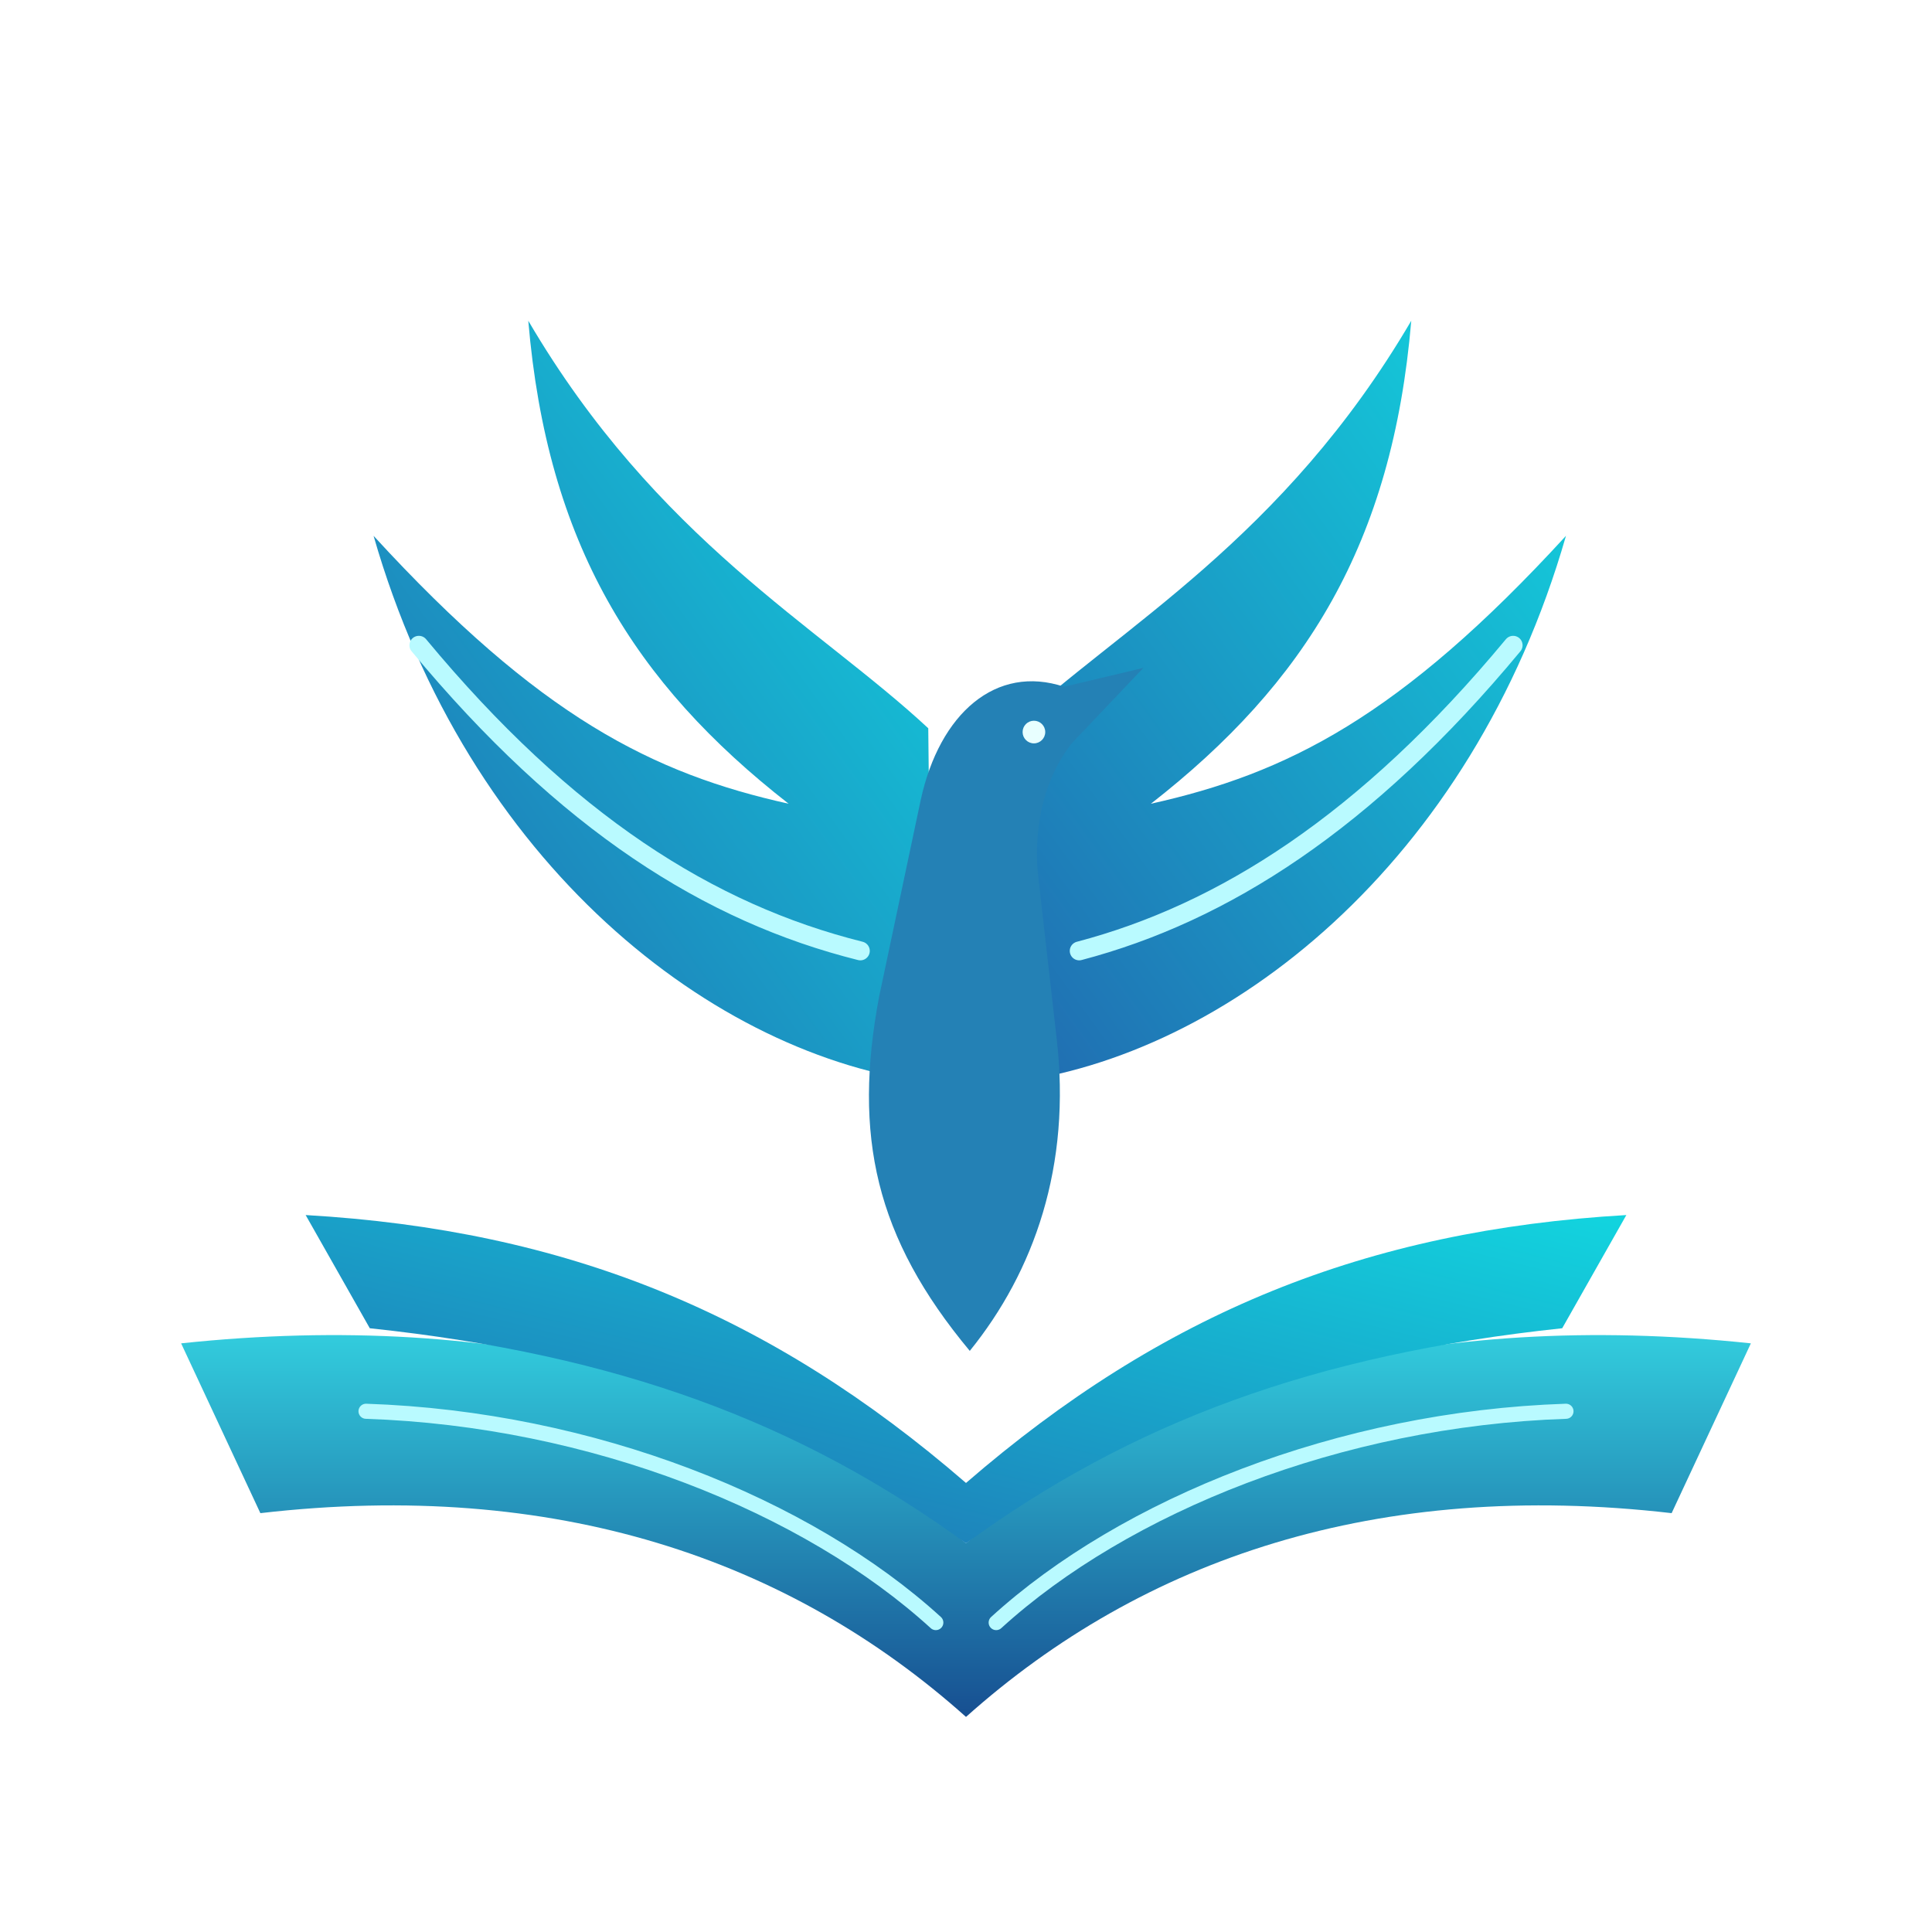
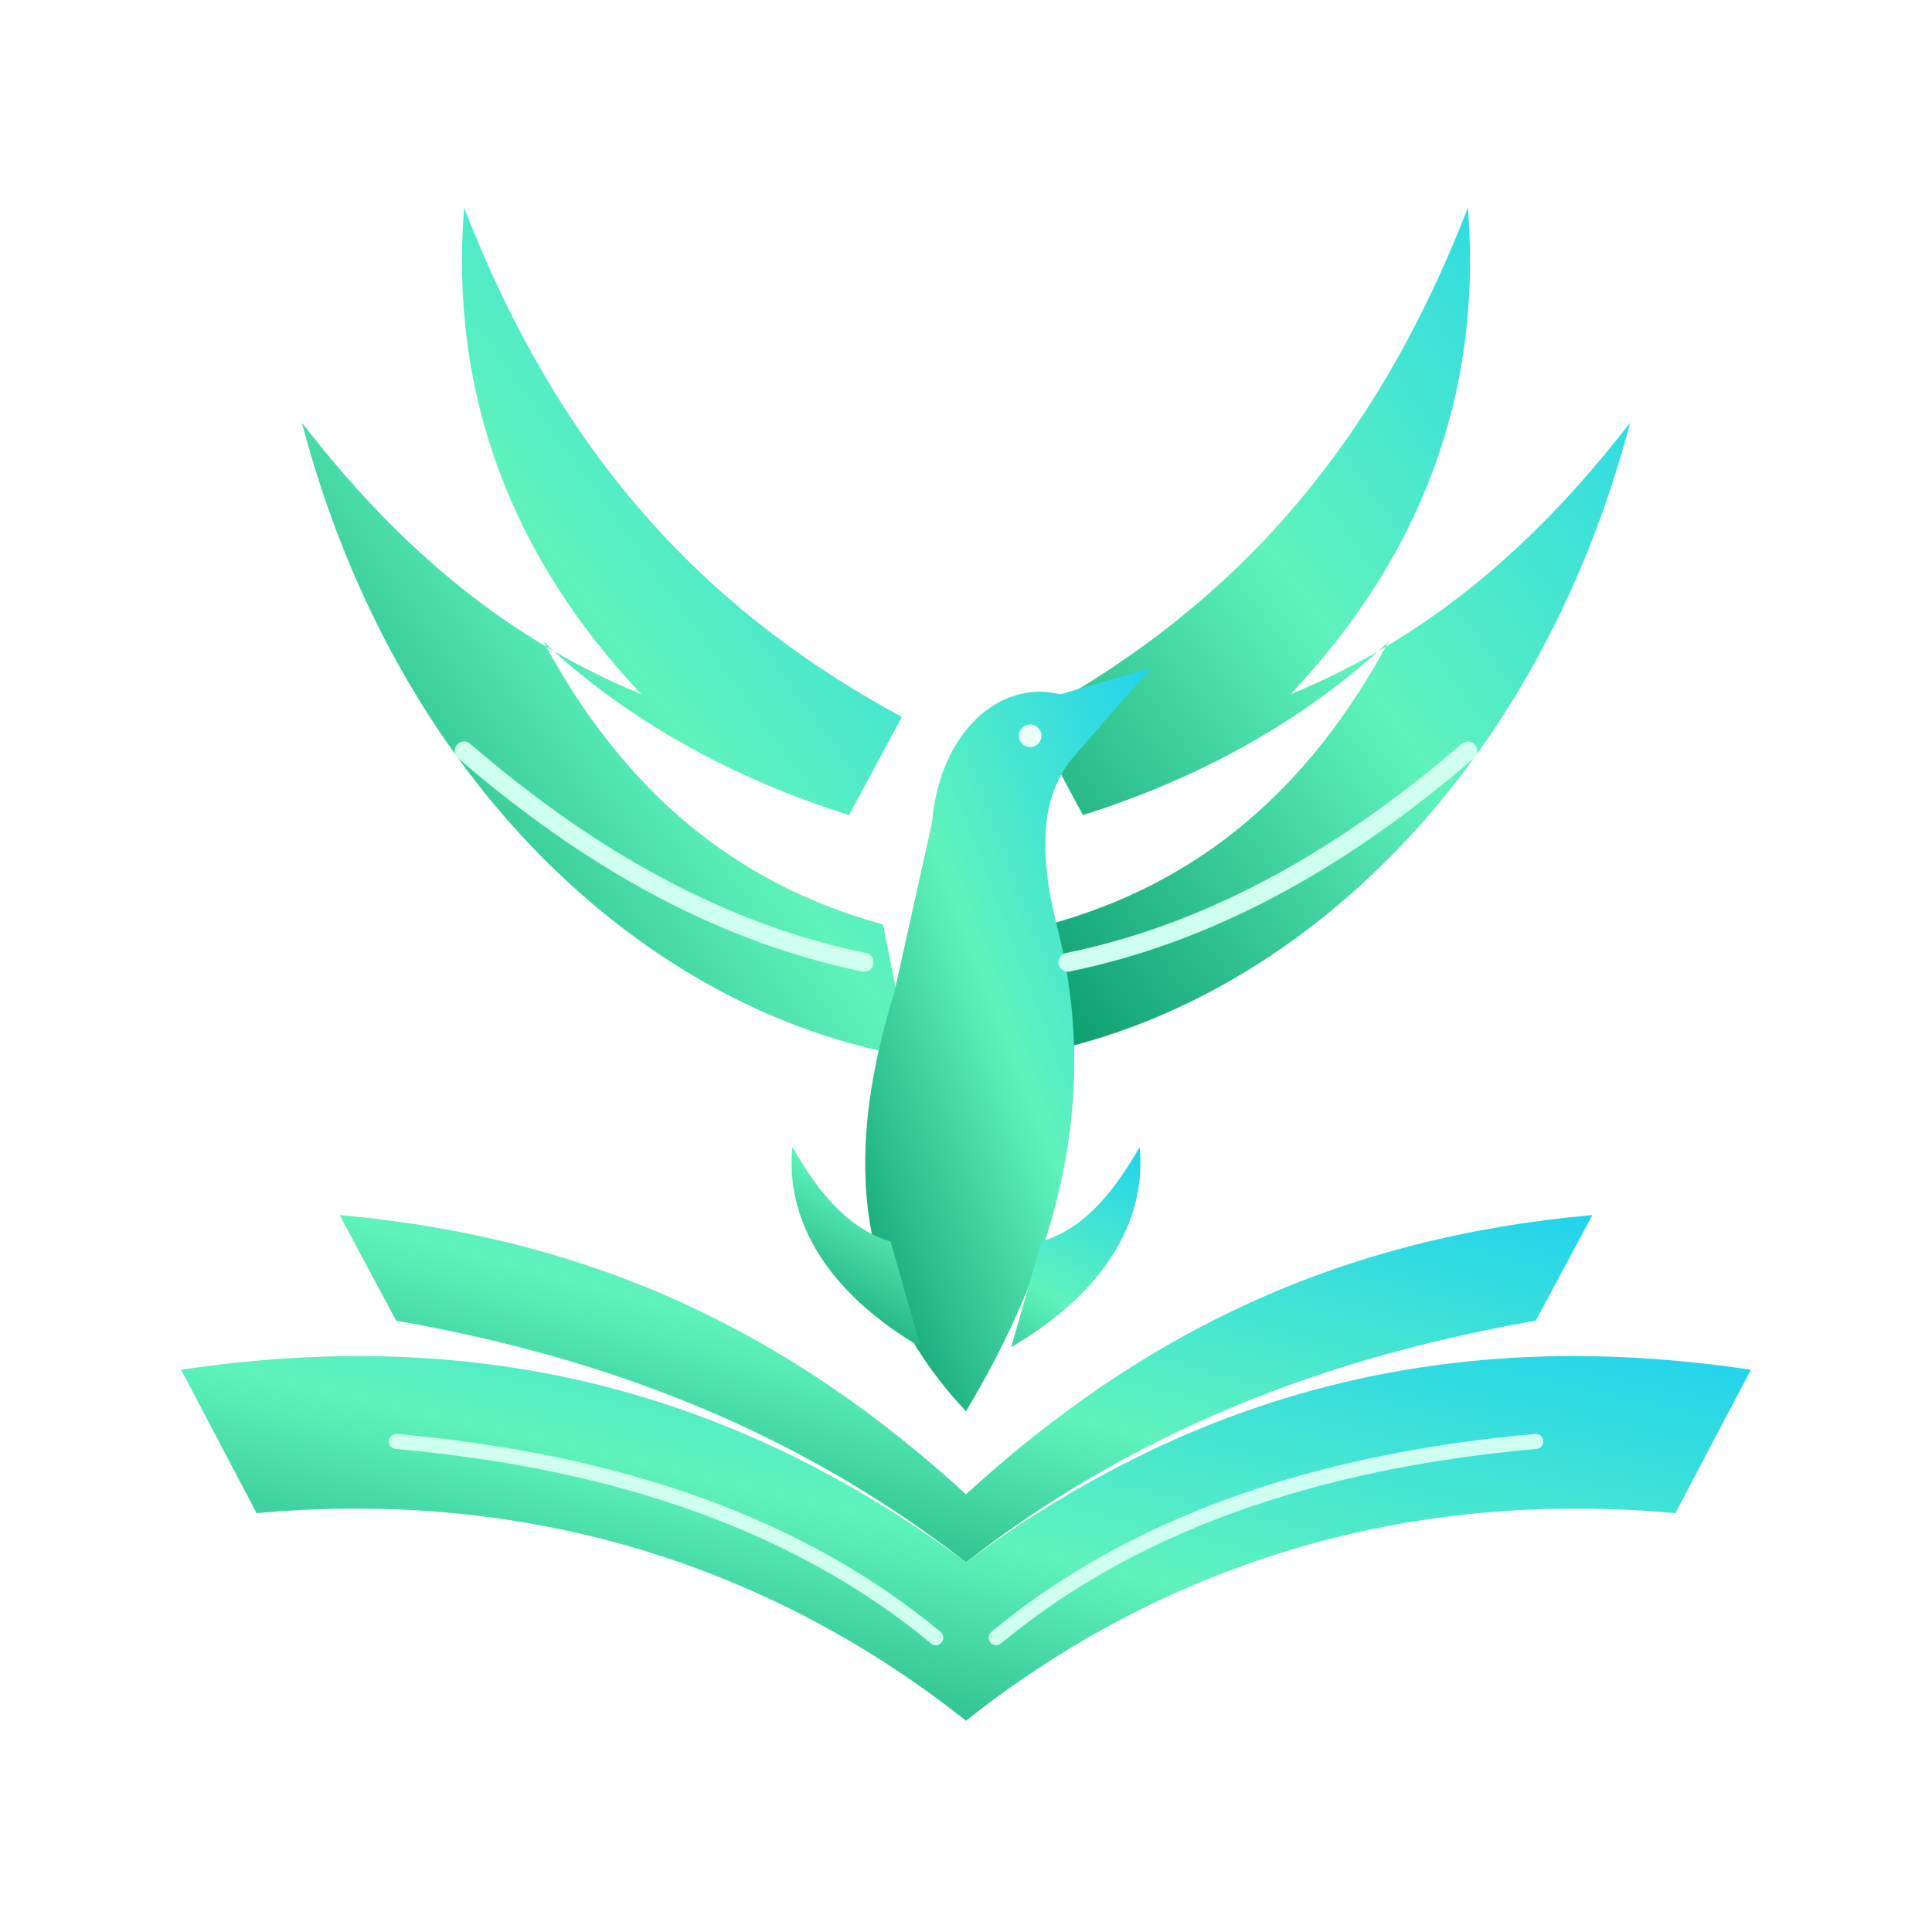
- <svg xmlns="http://www.w3.org/2000/svg" viewBox="0 0 512 512" role="img" aria-label="Picky Guru bird rising from an open book">
+ <svg xmlns="http://www.w3.org/2000/svg" viewBox="0 0 512 512" role="img" aria-label="Picky Guru phoenix awakening from a book">
  <defs>
-     <linearGradient id="wing" x1="0" y1="1" x2="1" y2="0">
-       <stop stop-color="#216ab0" />
-       <stop offset="1" stop-color="#12d5df" />
-     </linearGradient>
-     <linearGradient id="book" x1="0" y1="1" x2="0" y2="0">
-       <stop stop-color="#174f91" />
-       <stop offset="1" stop-color="#32ccdd" />
+     <linearGradient id="fire" x1="0" y1="1" x2="1" y2="0">
+       <stop stop-color="#059669" />
+       <stop offset=".5" stop-color="#5ff3bc" />
+       <stop offset="1" stop-color="#22d3ee" />
    </linearGradient>
  </defs>
-   <path d="M256 409C205 366 133 347 48 356L69 401C147 392 209 413 256 455C303 413 365 392 443 401L464 356C379 347 307 366 256 409Z" fill="url(#book)" />
-   <path d="M256 393C204 348 150 326 81 322L98 352C164 359 212 377 256 409C300 377 348 359 414 352L431 322C362 326 308 348 256 393Z" fill="url(#wing)" />
-   <path d="M247 287C189 280 124 229 99 142C143 190 173 205 209 213C168 181 145 144 140 85C174 143 217 166 246 193Z" fill="url(#wing)" />
-   <path d="M267 287C325 280 390 229 415 142C371 190 341 205 305 213C346 181 369 144 374 85C340 143 297 166 268 193Z" fill="url(#wing)" />
-   <path d="M257 358C232 328 226 301 233 264L244 212C249 189 264 176 282 182L303 177L284 197C277 206 274 218 275 231L280 275C284 309 274 337 257 358Z" fill="#2481b5" />
-   <path d="M111 171C150 218 188 242 228 252M401 171C362 218 324 242 286 252" fill="none" stroke="#b9faff" stroke-width="5" stroke-linecap="round" />
-   <path d="M97 374C157 376 214 399 248 430M415 374C355 376 298 399 264 430" fill="none" stroke="#b9faff" stroke-width="4" stroke-linecap="round" />
-   <circle cx="274" cy="194" r="3" fill="#e8ffff" />
+   <g fill="url(#fire)">
+     <path d="M256 414C195 369 128 351 48 363L68 401C145 394 208 418 256 456C304 418 367 394 444 401L464 363C384 351 317 369 256 414Z" />
+     <path d="M256 396C209 353 157 328 90 322L105 350C168 361 216 383 256 414C296 383 344 361 407 350L422 322C355 328 303 353 256 396Z" />
+     <path d="M241 280C171 268 105 207 80 112C107 147 136 170 170 184C136 148 119 105 123 55C150 125 191 164 239 190L225 216C190 205 163 188 144 170C165 209 194 234 234 245Z" />
+     <path d="M271 280C341 268 407 207 432 112C405 147 376 170 342 184C376 148 393 105 389 55C362 125 321 164 273 190L287 216C322 205 349 188 368 170C347 209 318 234 278 245Z" />
+     <path d="M256 374C224 340 225 302 237 263L247 218C249 194 265 180 281 184L305 177L285 200C276 210 275 225 280 245C293 295 277 339 256 374Z" />
+     <path d="M244 357C220 343 208 324 210 304C218 318 226 326 236 329ZM268 357C292 343 304 324 302 304C294 318 286 326 276 329Z" />
+   </g>
+   <g stroke="#cffff0" fill="none" stroke-linecap="round">
+     <path d="M105 382Q195 390 248 434M407 382Q317 390 264 434" stroke-width="4" />
+     <path d="M123 199Q175 244 229 255M389 199Q337 244 283 255" stroke-width="5" />
+   </g>
+   <circle cx="273" cy="195" r="3" fill="#ecfffa" />
</svg>
